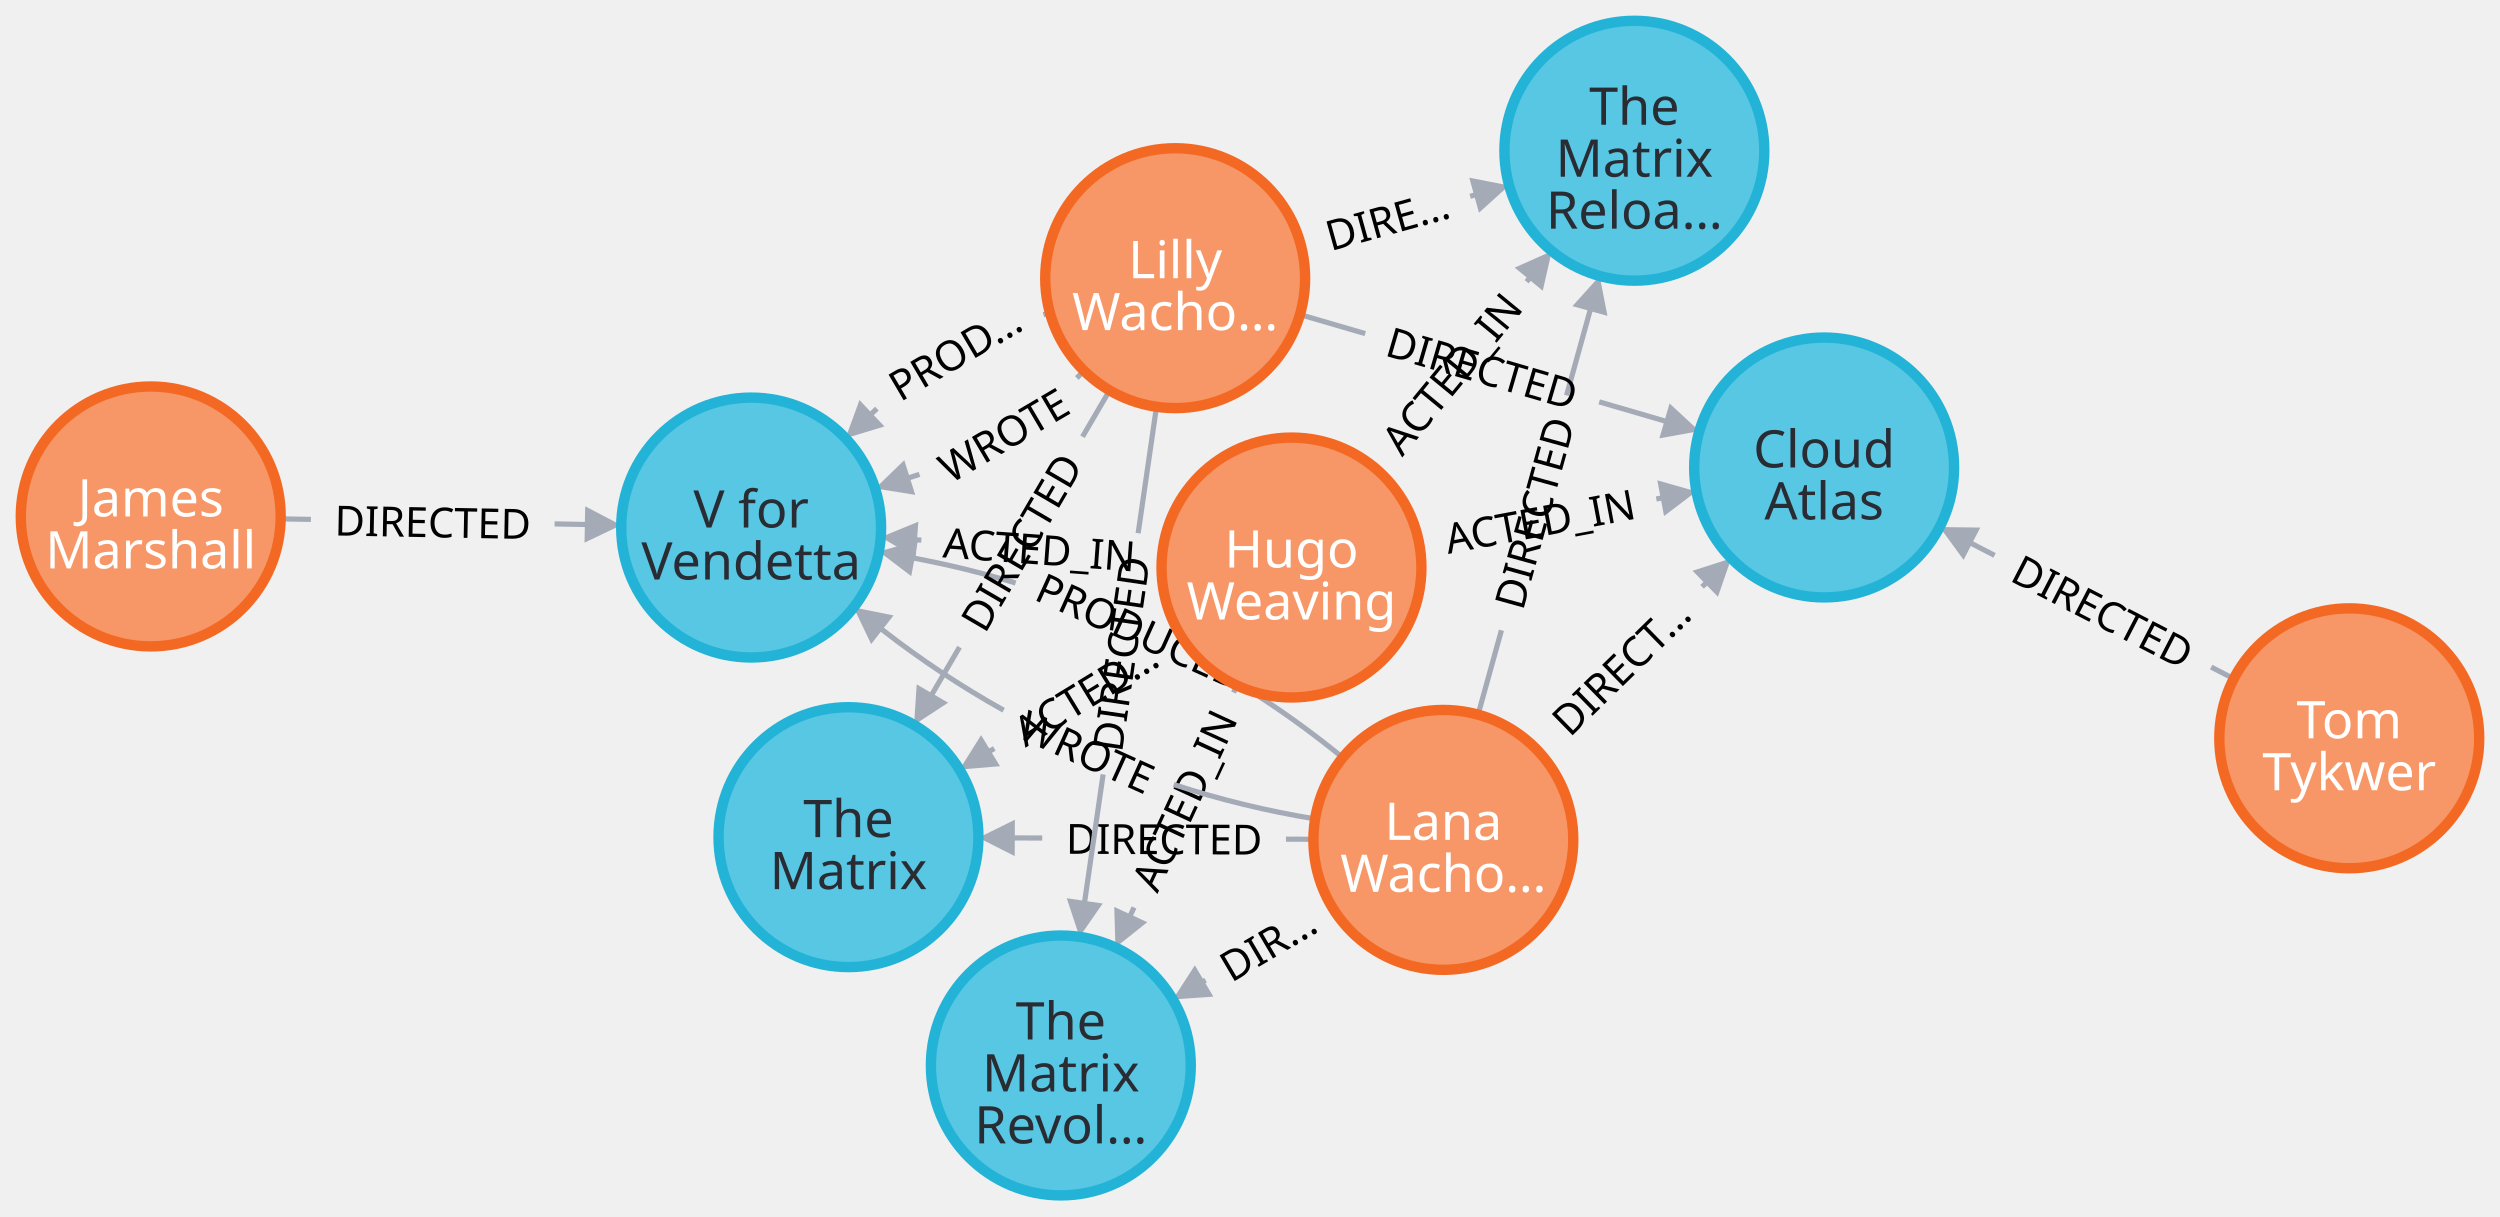
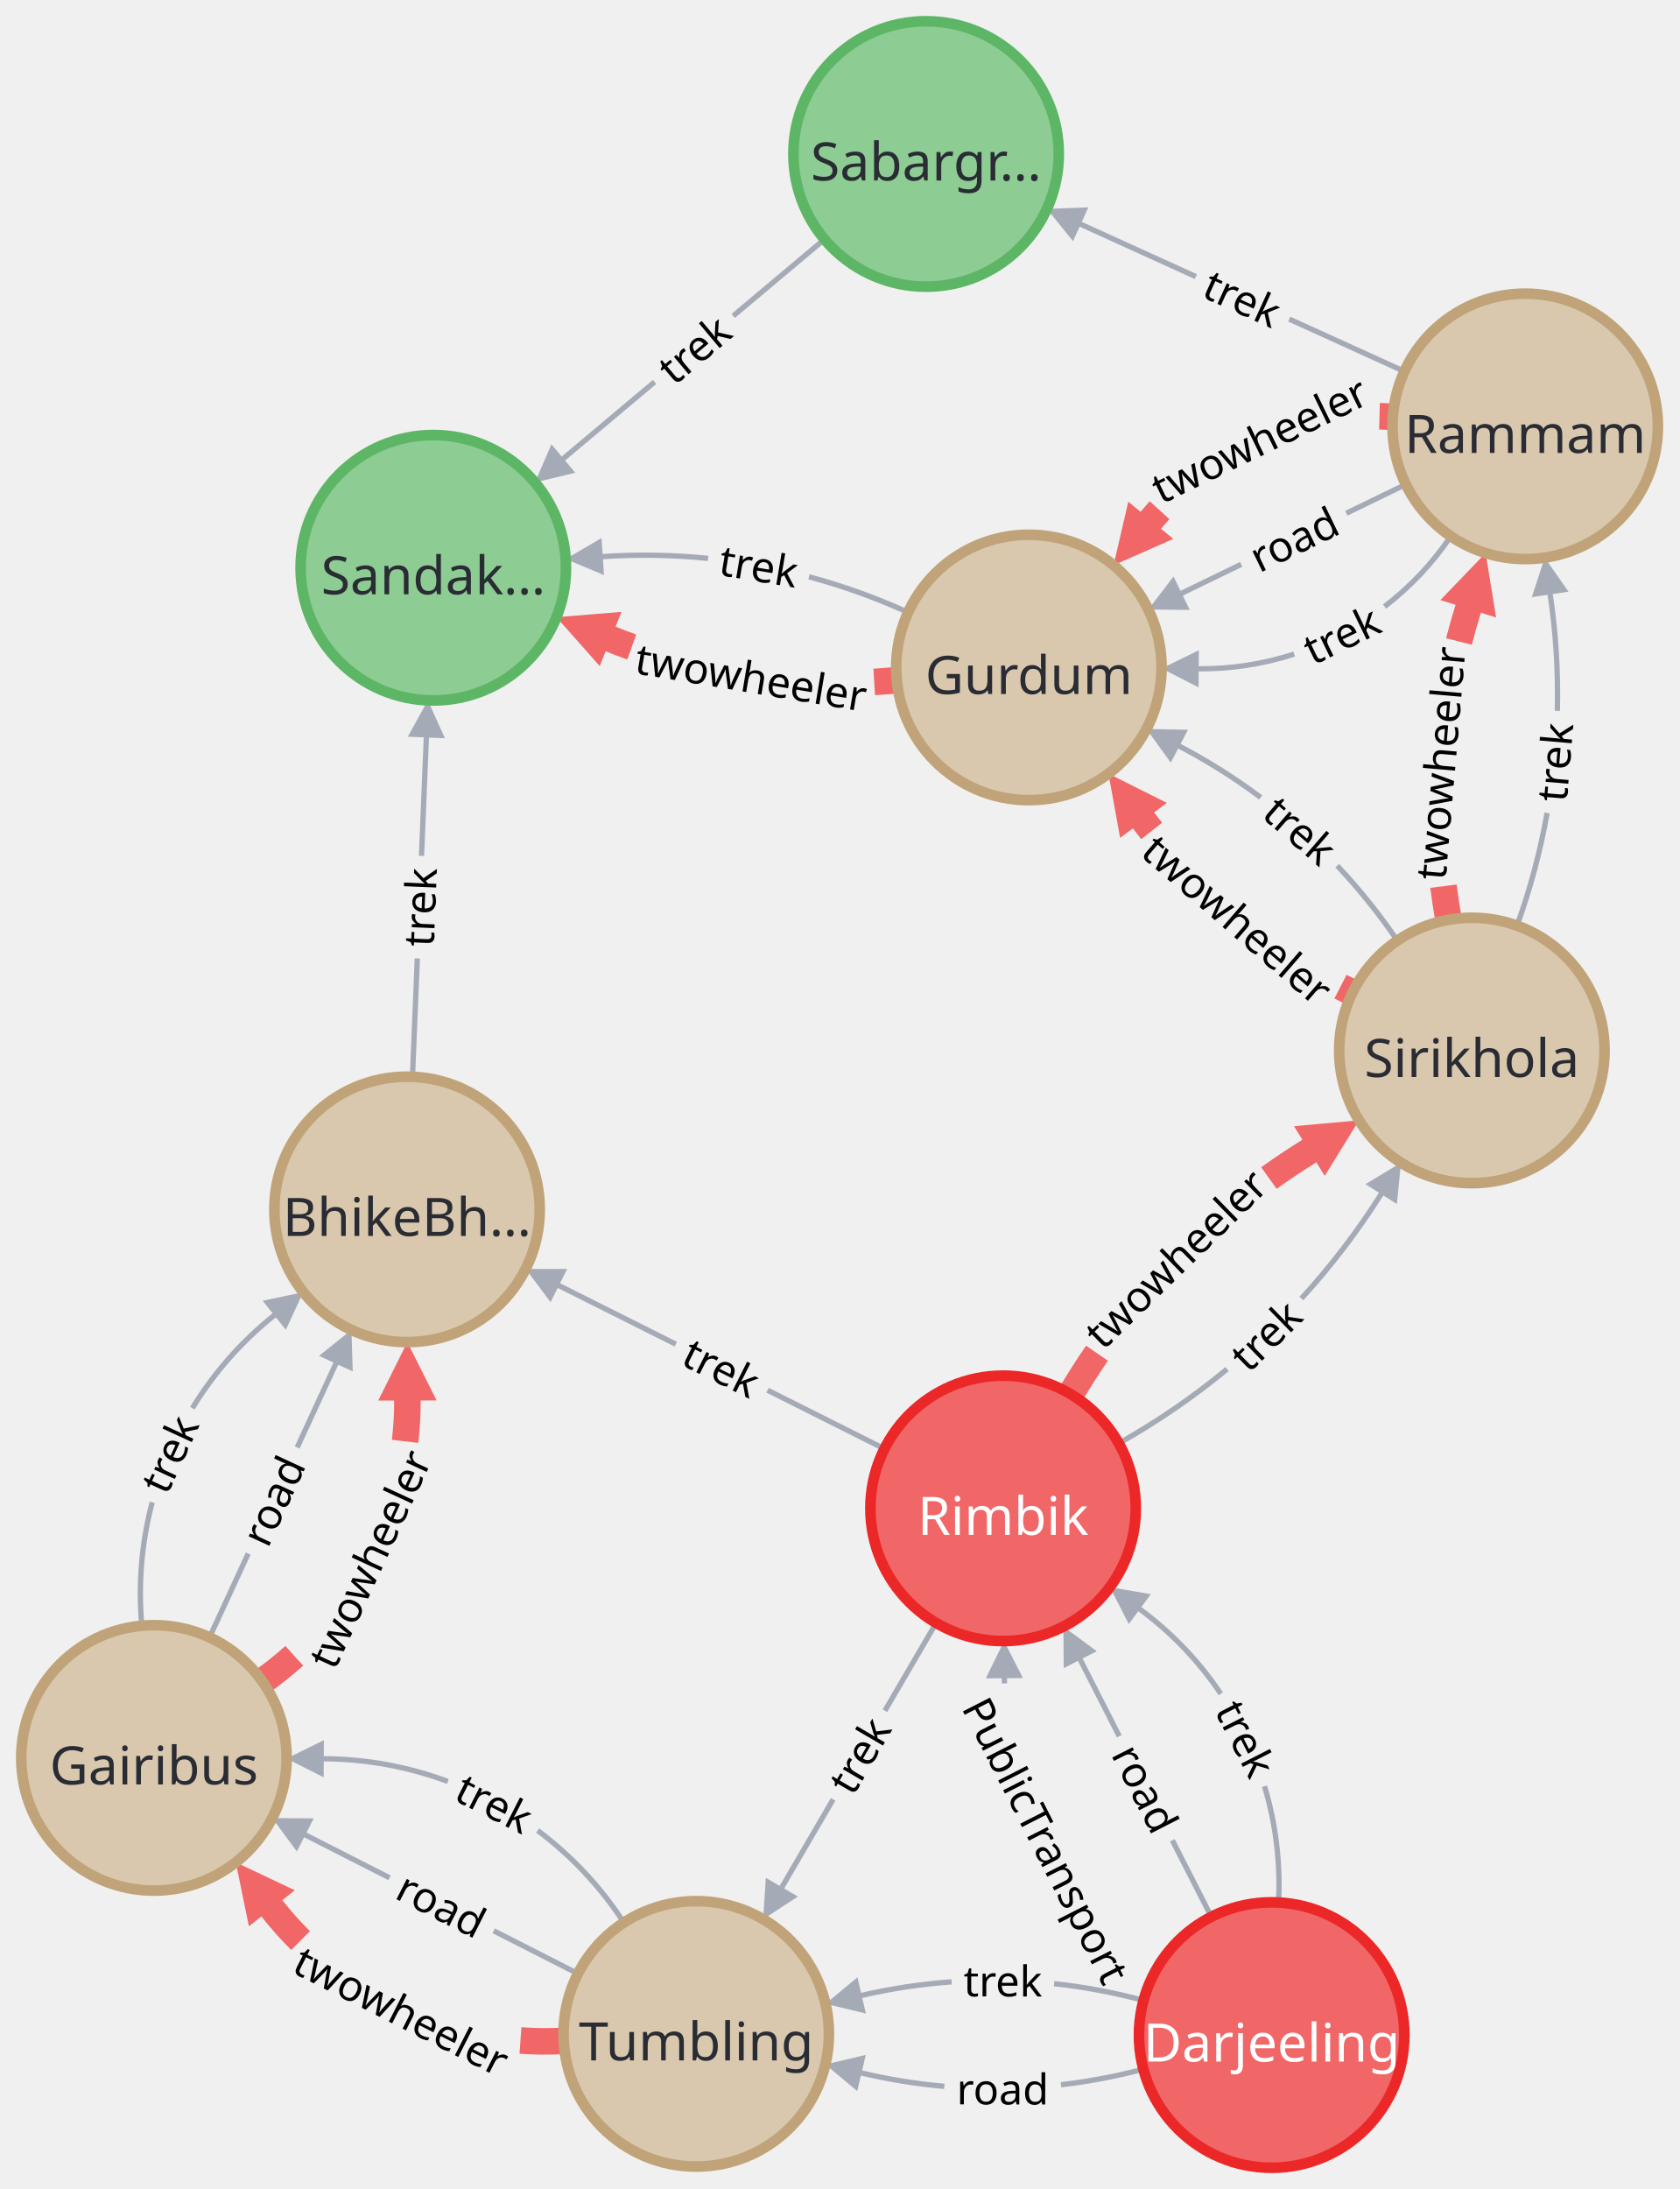
- <svg xmlns="http://www.w3.org/2000/svg" width="480.984" height="233.987" viewBox="-120.186 -32.588 480.984 233.987">
+ <svg xmlns="http://www.w3.org/2000/svg" width="316.352" height="412.343" viewBox="-64.025 -113.02 316.352 412.343">
  <g class="layer relationships">
-     <g class="relationship" transform="translate(128.2839 76.60054) rotate(349.3625)">
-       <path class="outline" fill="#A5ABB6" stroke="none" d="M 25 0.5 L 25.856 0.5 L 25.856 -0.5 L 25 -0.5 Z M 71.418 0.5 L 72.274 0.5 L 72.274 3.5 L 79.274 0 L 72.274 -3.5 L 72.274 -0.5 L 71.418 -0.5 Z" />
-       <text text-anchor="middle" pointer-events="none" font-size="8px" fill="#000000" x="48.637" y="3" font-family="sans-serif">ACTED_IN</text>
+     <g class="relationship" transform="translate(175.5542 270.3231) rotate(242.9795)">
+       <path class="outline" fill="#A5ABB6" stroke="none" d="M 21.401,12.933 L 21.901,12.067 A 63.988 63.988 0 0 0 42.457,19.609 L 42.278,20.593 A 64.988 64.988 0 0 1 21.401,12.933 Z M 61.683,21.171 L 61.563,20.179 A 63.988 63.988 0 0 0 82.532,13.874 L 81.189,11.191 L 89.016,11.188 L 84.322,17.451 L 82.98,14.768 A 64.988 64.988 0 0 1 61.683,21.171" />
+       <text text-anchor="middle" pointer-events="none" font-size="8px" fill="#000000" x="51.974" y="24.111" transform="rotate(180 51.97369 21.11119)" font-family="sans-serif">trek</text>
    </g>
-     <g class="relationship" transform="translate(128.2839 76.60054) rotate(184.2312)">
-       <path class="outline" fill="#A5ABB6" stroke="none" d="M 25 0.5 L 25.838 0.5 L 25.838 -0.5 L 25 -0.5 Z M 71.401 0.5 L 72.239 0.5 L 72.239 3.5 L 79.239 0 L 72.239 -3.5 L 72.239 -0.5 L 71.401 -0.5 Z" />
-       <text text-anchor="middle" pointer-events="none" font-size="8px" fill="#000000" x="48.619" y="3" transform="rotate(180 48.61945 0)" font-family="sans-serif">ACTED_IN</text>
+     <g class="relationship" transform="translate(124.9568 171.1078) rotate(315.6785)">
+       <path class="outline" fill="#F16667" stroke="none" d="M 23.501,-8.885 L 24.795,-4.056 A 132.183 132.183 0 0 1 33.559,-6.087 L 32.596,-10.993 A 137.183 137.183 0 0 0 23.501,-8.885 Z M 79.679,-11.993 L 78.925,-7.05 A 132.183 132.183 0 0 1 87.767,-5.393 L 87.115,-2.465 L 99.048,-5.44 L 89.508,-13.201 L 88.855,-10.273 A 137.183 137.183 0 0 0 79.679,-11.993" />
+       <text text-anchor="middle" pointer-events="none" font-size="8px" fill="#000000" x="56.147" y="-8.029" font-family="sans-serif">twowheeler</text>
    </g>
-     <g class="relationship" transform="translate(128.2839 76.60054) rotate(474.8519)">
-       <path class="outline" fill="#A5ABB6" stroke="none" d="M 25 0.5 L 26.506 0.5 L 26.506 -0.5 L 25 -0.5 Z M 72.069 0.5 L 73.575 0.5 L 73.575 3.5 L 80.575 0 L 73.575 -3.5 L 73.575 -0.5 L 72.069 -0.5 Z" />
-       <text text-anchor="middle" pointer-events="none" font-size="8px" fill="#000000" x="49.288" y="3" transform="rotate(180 49.28755 0)" font-family="sans-serif">ACTED_IN</text>
+     <g class="relationship" transform="translate(213.2759 84.85608) rotate(274.8865)">
+       <path class="outline" fill="#F16667" stroke="none" d="M 23.501,-8.885 L 24.795,-4.056 A 121.15 121.15 0 0 1 30.894,-5.522 L 29.851,-10.412 A 126.15 126.15 0 0 0 23.501,-8.885 Z M 76.966,-11.455 L 76.141,-6.523 A 121.15 121.15 0 0 1 82.298,-5.329 L 81.651,-2.399 L 93.578,-5.396 L 84.025,-13.14 L 83.377,-10.211 A 126.15 126.15 0 0 0 76.966,-11.455" />
+       <text text-anchor="middle" pointer-events="none" font-size="8px" fill="#000000" x="53.415" y="-7.653" font-family="sans-serif">twowheeler</text>
    </g>
-     <g class="relationship" transform="translate(128.2839 76.60054) rotate(309.4444)">
-       <path class="outline" fill="#A5ABB6" stroke="none" d="M 25 0.5 L 25.638 0.5 L 25.638 -0.5 L 25 -0.5 Z M 71.201 0.5 L 71.839 0.5 L 71.839 3.5 L 78.839 0 L 71.839 -3.5 L 71.839 -0.5 L 71.201 -0.5 Z" />
-       <text text-anchor="middle" pointer-events="none" font-size="8px" fill="#000000" x="48.419" y="3" font-family="sans-serif">ACTED_IN</text>
+     <g class="relationship" transform="translate(223.3265 -32.7042) rotate(204.4475)">
+       <path class="outline" fill="#A5ABB6" stroke="none" d="M 25 0.5 L 48.829 0.5 L 48.829 -0.5 L 25 -0.5 Z M 68.165 0.5 L 91.993 0.5 L 91.993 3.5 L 98.993 0 L 91.993 -3.5 L 91.993 -0.5 L 68.165 -0.5 Z" />
+       <text text-anchor="middle" pointer-events="none" font-size="8px" fill="#000000" x="58.497" y="3" transform="rotate(180 58.49662 0)" font-family="sans-serif">trek</text>
    </g>
-     <g class="relationship" transform="translate(128.2839 76.60054) rotate(508.6739)">
-       <path class="outline" fill="#A5ABB6" stroke="none" d="M 25 0.5 L 25.83 0.5 L 25.83 -0.5 L 25 -0.5 Z M 66.943 0.5 L 67.773 0.5 L 67.773 3.5 L 74.773 0 L 67.773 -3.5 L 67.773 -0.5 L 66.943 -0.5 Z" />
-       <text text-anchor="middle" pointer-events="none" font-size="8px" fill="#000000" x="46.387" y="3" transform="rotate(180 46.38651 0)" font-family="sans-serif">ACTED…</text>
+     <g class="relationship" transform="translate(110.4503 -84.01986) rotate(499.9841)">
+       <path class="outline" fill="#A5ABB6" stroke="none" d="M 25 0.5 L 47.445 0.5 L 47.445 -0.5 L 25 -0.5 Z M 66.781 0.5 L 89.226 0.5 L 89.226 3.5 L 96.226 0 L 89.226 -3.5 L 89.226 -0.5 L 66.781 -0.5 Z" />
+       <text text-anchor="middle" pointer-events="none" font-size="8px" fill="#000000" x="57.113" y="3" transform="rotate(180 57.11311 0)" font-family="sans-serif">trek</text>
    </g>
-     <g class="relationship" transform="translate(331.7976 109.4583) rotate(207.2821)">
-       <path class="outline" fill="#A5ABB6" stroke="none" d="M 25 0.5 L 29.893 0.5 L 29.893 -0.5 L 25 -0.5 Z M 76.784 0.5 L 81.677 0.5 L 81.677 3.5 L 88.677 0 L 81.677 -3.5 L 81.677 -0.5 L 76.784 -0.5 Z" />
-       <text text-anchor="middle" pointer-events="none" font-size="8px" fill="#000000" x="53.339" y="3" transform="rotate(180 53.33853 0)" font-family="sans-serif">DIRECTED</text>
+     <g class="relationship" transform="translate(213.2759 84.85608) rotate(274.8865)">
+       <path class="outline" fill="#A5ABB6" stroke="none" d="M 24.019,6.953 L 24.278,5.988 A 127.603 127.603 0 0 0 45.836,9.819 L 45.746,10.815 A 128.603 128.603 0 0 1 24.019,6.953 Z M 65.137,11.097 L 65.076,10.099 A 127.603 127.603 0 0 0 86.737,6.895 L 86.045,3.975 L 93.663,5.766 L 87.659,10.787 L 86.967,7.868 A 128.603 128.603 0 0 1 65.137,11.097" />
+       <text text-anchor="middle" pointer-events="none" font-size="8px" fill="#000000" x="55.444" y="13.822" font-family="sans-serif">trek</text>
    </g>
-     <g class="relationship" transform="translate(157.5033 129.0002) rotate(204.2857)">
-       <path class="outline" fill="#A5ABB6" stroke="none" d="M 24.019,6.953 L 24.278,5.988 A 183.173 183.173 0 0 0 43.804,10.094 L 43.652,11.083 A 184.173 184.173 0 0 1 24.019,6.953 Z M 95.399,11.696 L 95.27,10.704 A 183.173 183.173 0 0 0 114.888,7.061 L 114.181,4.146 L 121.809,5.896 L 115.832,10.949 L 115.124,8.033 A 184.173 184.173 0 0 1 95.399,11.696" />
-       <text text-anchor="middle" pointer-events="none" font-size="8px" fill="#000000" x="69.51" y="15.716" transform="rotate(180 69.50958 12.71609)" font-family="sans-serif">PRODUCED</text>
+     <g class="relationship" transform="translate(124.9568 171.1078) rotate(315.6785)">
+       <path class="outline" fill="#A5ABB6" stroke="none" d="M 24.019,6.953 L 24.278,5.988 A 138.44 138.44 0 0 0 48.563,10.222 L 48.479,11.219 A 139.44 139.44 0 0 1 24.019,6.953 Z M 67.867,11.489 L 67.811,10.49 A 138.44 138.44 0 0 0 92.205,6.933 L 91.509,4.014 L 99.13,5.796 L 93.132,10.824 L 92.437,7.905 A 139.44 139.44 0 0 1 67.867,11.489" />
+       <text text-anchor="middle" pointer-events="none" font-size="8px" fill="#000000" x="58.175" y="14.191" font-family="sans-serif">trek</text>
    </g>
-     <g class="relationship" transform="translate(157.5033 129.0002) rotate(204.2857)">
-       <path class="outline" fill="#A5ABB6" stroke="none" d="M 24.019,-6.953 L 24.278,-5.988 A 183.173 183.173 0 0 1 51.717,-11.137 L 51.608,-12.131 A 184.173 184.173 0 0 0 24.019,-6.953 Z M 87.42,-12.556 L 87.334,-11.559 A 183.173 183.173 0 0 1 114.888,-7.061 L 114.181,-4.146 L 121.809,-5.896 L 115.832,-10.949 L 115.124,-8.033 A 184.173 184.173 0 0 0 87.42,-12.556" />
-       <text text-anchor="middle" pointer-events="none" font-size="8px" fill="#000000" x="69.51" y="-9.716" transform="rotate(180 69.50958 -12.71609)" font-family="sans-serif">WROTE</text>
+     <g class="relationship" transform="translate(175.5542 270.3231) rotate(242.9795)">
+       <path class="outline" fill="#A5ABB6" stroke="none" d="M 25 0.5 L 41.18 0.5 L 41.18 -0.5 L 25 -0.5 Z M 63.192 0.5 L 79.372 0.5 L 79.372 3.5 L 86.372 0 L 79.372 -3.5 L 79.372 -0.5 L 63.192 -0.5 Z" />
+       <text text-anchor="middle" pointer-events="none" font-size="8px" fill="#000000" x="52.186" y="3" transform="rotate(180 52.18613 0)" font-family="sans-serif">road</text>
    </g>
-     <g class="relationship" transform="translate(157.5033 129.0002) rotate(315.6383)">
-       <path class="outline" fill="#A5ABB6" stroke="none" d="M 25 0.5 L 25.848 0.5 L 25.848 -0.5 L 25 -0.5 Z M 69.626 0.5 L 70.474 0.5 L 70.474 3.5 L 77.474 0 L 70.474 -3.5 L 70.474 -0.5 L 69.626 -0.5 Z" />
-       <text text-anchor="middle" pointer-events="none" font-size="8px" fill="#000000" x="47.737" y="3" font-family="sans-serif">DIRECT…</text>
+     <g class="relationship" transform="translate(175.5542 270.3231) rotate(242.9795)">
+       <path class="outline" fill="#A5ABB6" stroke="none" d="M 21.401,-12.933 L 21.901,-12.067 A 63.988 63.988 0 0 1 22.748,-12.547 L 22.261,-13.421 A 64.988 64.988 0 0 0 21.401,-12.933 Z M 82.092,-15.204 L 81.658,-14.303 A 63.988 63.988 0 0 1 82.532,-13.874 L 81.189,-11.191 L 89.016,-11.188 L 84.322,-17.451 L 82.98,-14.768 A 64.988 64.988 0 0 0 82.092,-15.204" />
+       <text text-anchor="middle" pointer-events="none" font-size="8px" fill="#000000" x="51.974" y="-18.111" transform="rotate(180 51.97369 -21.11119)" font-family="sans-serif">PublicTransport</text>
    </g>
-     <g class="relationship" transform="translate(157.5033 129.0002) rotate(509.4705)">
-       <path class="outline" fill="#A5ABB6" stroke="none" d="M 25 0.5 L 25.328 0.5 L 25.328 -0.5 L 25 -0.5 Z M 53.106 0.5 L 53.434 0.5 L 53.434 3.5 L 60.434 0 L 53.434 -3.5 L 53.434 -0.5 L 53.106 -0.5 Z" />
-       <text text-anchor="middle" pointer-events="none" font-size="8px" fill="#000000" x="39.217" y="3" transform="rotate(180 39.21693 0)" font-family="sans-serif">DIR…</text>
+     <g class="relationship" transform="translate(223.3265 -32.7042) rotate(514.0961)">
+       <path class="outline" fill="#F16667" stroke="none" d="M 20.401,14.665 L 22.901,10.335 A 51.696 51.696 0 0 0 25.009,11.488 L 22.713,15.93 A 56.696 56.696 0 0 1 20.401,14.665 Z M 69.791,18.211 L 67.936,13.568 A 51.696 51.696 0 0 0 70.146,12.625 L 68.904,9.894 L 81.194,10.348 L 73.457,19.907 L 72.216,17.176 A 56.696 56.696 0 0 1 69.791,18.211" />
+       <text text-anchor="middle" pointer-events="none" font-size="8px" fill="#000000" x="46.125" y="22.697" transform="rotate(180 46.12505 19.69736)" font-family="sans-serif">twowheeler</text>
    </g>
-     <g class="relationship" transform="translate(157.5033 129.0002) rotate(285.493)">
-       <path class="outline" fill="#A5ABB6" stroke="none" d="M 25 0.5 L 41.849 0.5 L 41.849 -0.5 L 25 -0.5 Z M 88.739 0.5 L 105.588 0.5 L 105.588 3.5 L 112.588 0 L 105.588 -3.5 L 105.588 -0.5 L 88.739 -0.5 Z" />
-       <text text-anchor="middle" pointer-events="none" font-size="8px" fill="#000000" x="65.294" y="3" font-family="sans-serif">DIRECTED</text>
+     <g class="relationship" transform="translate(129.8184 12.70871) rotate(189.5012)">
+       <path class="outline" fill="#A5ABB6" stroke="none" d="M 24.019,6.953 L 24.278,5.988 A 119.214 119.214 0 0 0 43.73,9.503 L 43.635,10.499 A 120.214 120.214 0 0 1 24.019,6.953 Z M 63.028,10.79 L 62.963,9.792 A 119.214 119.214 0 0 0 82.512,6.863 L 81.823,3.943 L 89.44,5.742 L 83.431,10.756 L 82.742,7.836 A 120.214 120.214 0 0 1 63.028,10.79" />
+       <text text-anchor="middle" pointer-events="none" font-size="8px" fill="#000000" x="53.333" y="13.536" transform="rotate(180 53.33319 10.53611)" font-family="sans-serif">trek</text>
    </g>
-     <g class="relationship" transform="translate(157.5033 129.0002) rotate(180.2638)">
-       <path class="outline" fill="#A5ABB6" stroke="none" d="M 25 0.5 L 30.279 0.5 L 30.279 -0.5 L 25 -0.5 Z M 77.17 0.5 L 82.449 0.5 L 82.449 3.5 L 89.449 0 L 82.449 -3.5 L 82.449 -0.5 L 77.17 -0.5 Z" />
-       <text text-anchor="middle" pointer-events="none" font-size="8px" fill="#000000" x="53.724" y="3" transform="rotate(180 53.72449 0)" font-family="sans-serif">DIRECTED</text>
+     <g class="relationship" transform="translate(223.3265 -32.7042) rotate(514.0961)">
+       <path class="outline" fill="#A5ABB6" stroke="none" d="M 25 0.5 L 37.47 0.5 L 37.47 -0.5 L 25 -0.5 Z M 59.482 0.5 L 71.952 0.5 L 71.952 3.5 L 78.952 0 L 71.952 -3.5 L 71.952 -0.5 L 59.482 -0.5 Z" />
+       <text text-anchor="middle" pointer-events="none" font-size="8px" fill="#000000" x="48.476" y="3" transform="rotate(180 48.47615 0)" font-family="sans-serif">road</text>
    </g>
-     <g class="relationship" transform="translate(105.9105 20.93053) rotate(509.5396)">
-       <path class="outline" fill="#A5ABB6" stroke="none" d="M 24.019,6.953 L 24.278,5.988 A 80.893 80.893 0 0 0 25.526,6.311 L 25.283,7.281 A 81.893 81.893 0 0 1 24.019,6.953 Z M 62.296,7.943 L 62.087,6.965 A 80.893 80.893 0 0 0 63.346,6.686 L 62.674,3.762 L 70.28,5.604 L 64.243,10.584 L 63.571,7.66 A 81.893 81.893 0 0 1 62.296,7.943" />
-       <text text-anchor="middle" pointer-events="none" font-size="8px" fill="#000000" x="43.76" y="12.231" transform="rotate(180 43.76026 9.230889)" font-family="sans-serif">PROD…</text>
+     <g class="relationship" transform="translate(129.8184 12.70871) rotate(189.5012)">
+       <path class="outline" fill="#F16667" stroke="none" d="M 23.501,-8.885 L 24.795,-4.056 A 112.595 112.595 0 0 1 28.845,-5.061 L 27.731,-9.935 A 117.595 117.595 0 0 0 23.501,-8.885 Z M 74.871,-11.014 L 73.981,-6.094 A 112.595 112.595 0 0 1 78.073,-5.275 L 77.43,-2.345 L 89.353,-5.359 L 79.788,-13.089 L 79.145,-10.159 A 117.595 117.595 0 0 0 74.871,-11.014" />
+       <text text-anchor="middle" pointer-events="none" font-size="8px" fill="#000000" x="51.304" y="-7.362" transform="rotate(180 51.30359 -10.36213)" font-family="sans-serif">twowheeler</text>
    </g>
-     <g class="relationship" transform="translate(105.9105 20.93053) rotate(509.5396)">
-       <path class="outline" fill="#A5ABB6" stroke="none" d="M 24.019,-6.953 L 24.278,-5.988 A 80.893 80.893 0 0 1 26.173,-6.471 L 25.937,-7.443 A 81.893 81.893 0 0 0 24.019,-6.953 Z M 61.636,-8.081 L 61.435,-7.101 A 80.893 80.893 0 0 1 63.346,-6.686 L 62.674,-3.762 L 70.28,-5.604 L 64.243,-10.584 L 63.571,-7.66 A 81.893 81.893 0 0 0 61.636,-8.081" />
-       <text text-anchor="middle" pointer-events="none" font-size="8px" fill="#000000" x="43.76" y="-6.231" transform="rotate(180 43.76026 -9.230889)" font-family="sans-serif">WROTE</text>
+     <g class="relationship" transform="translate(223.3265 -32.7042) rotate(514.0961)">
+       <path class="outline" fill="#A5ABB6" stroke="none" d="M 21.401,-12.933 L 21.901,-12.067 A 56.313 56.313 0 0 1 38.76,-18.467 L 38.56,-19.446 A 57.313 57.313 0 0 0 21.401,-12.933 Z M 57.962,-20.064 L 57.824,-19.073 A 56.313 56.313 0 0 1 75.057,-13.758 L 73.725,-11.07 L 81.551,-11.099 L 76.832,-17.342 L 75.5,-14.654 A 57.313 57.313 0 0 0 57.962,-20.064" />
+       <text text-anchor="middle" pointer-events="none" font-size="8px" fill="#000000" x="48.25" y="-17.083" transform="rotate(180 48.25048 -20.08273)" font-family="sans-serif">trek</text>
    </g>
-     <g class="relationship" transform="translate(105.9105 20.93053) rotate(376.2625)">
-       <path class="outline" fill="#A5ABB6" stroke="none" d="M 25 0.5 L 38.084 0.5 L 38.084 -0.5 L 25 -0.5 Z M 84.975 0.5 L 98.059 0.5 L 98.059 3.5 L 105.059 0 L 98.059 -3.5 L 98.059 -0.5 L 84.975 -0.5 Z" />
-       <text text-anchor="middle" pointer-events="none" font-size="8px" fill="#000000" x="61.53" y="3" font-family="sans-serif">DIRECTED</text>
+     <g class="relationship" transform="translate(124.9568 171.1078) rotate(480.2857)">
+       <path class="outline" fill="#A5ABB6" stroke="none" d="M 25 0.5 L 44.15 0.5 L 44.15 -0.5 L 25 -0.5 Z M 63.486 0.5 L 82.637 0.5 L 82.637 3.5 L 89.637 0 L 82.637 -3.5 L 82.637 -0.5 L 63.486 -0.5 Z" />
+       <text text-anchor="middle" pointer-events="none" font-size="8px" fill="#000000" x="53.818" y="3" transform="rotate(180 53.81839 0)" font-family="sans-serif">trek</text>
    </g>
-     <g class="relationship" transform="translate(105.9105 20.93053) rotate(458.2631)">
-       <path class="outline" fill="#A5ABB6" stroke="none" d="M 25 0.5 L 49.583 0.5 L 49.583 -0.5 L 25 -0.5 Z M 96.474 0.5 L 121.057 0.5 L 121.057 3.5 L 128.057 0 L 121.057 -3.5 L 121.057 -0.5 L 96.474 -0.5 Z" />
-       <text text-anchor="middle" pointer-events="none" font-size="8px" fill="#000000" x="73.029" y="3" transform="rotate(180 73.02874 0)" font-family="sans-serif">DIRECTED</text>
+     <g class="relationship" transform="translate(67.14408 270.0991) rotate(206.9672)">
+       <path class="outline" fill="#F16667" stroke="none" d="M 20.401,-14.665 L 22.901,-10.335 A 62.979 62.979 0 0 1 29.919,-13.824 L 27.976,-18.431 A 67.979 67.979 0 0 0 20.401,-14.665 Z M 75.163,-20.521 L 73.635,-15.76 A 62.979 62.979 0 0 1 80.934,-12.906 L 79.669,-10.185 L 91.963,-10.537 L 84.305,-20.16 L 83.041,-17.44 A 67.979 67.979 0 0 0 75.163,-20.521" />
+       <text text-anchor="middle" pointer-events="none" font-size="8px" fill="#000000" x="51.492" y="-18.208" transform="rotate(180 51.49246 -21.20839)" font-family="sans-serif">twowheeler</text>
    </g>
-     <g class="relationship" transform="translate(105.9105 20.93053) rotate(344.489)">
-       <path class="outline" fill="#A5ABB6" stroke="none" d="M 25 0.5 L 25.786 0.5 L 25.786 -0.5 L 25 -0.5 Z M 58.899 0.5 L 59.684 0.5 L 59.684 3.5 L 66.684 0 L 59.684 -3.5 L 59.684 -0.5 L 58.899 -0.5 Z" />
-       <text text-anchor="middle" pointer-events="none" font-size="8px" fill="#000000" x="42.342" y="3" font-family="sans-serif">DIRE…</text>
+     <g class="relationship" transform="translate(-35.02514 218.1149) rotate(294.7757)">
+       <path class="outline" fill="#F16667" stroke="none" d="M 20.401,14.665 L 22.901,10.335 A 62.097 62.097 0 0 0 29.526,13.65 L 27.56,18.247 A 67.097 67.097 0 0 1 20.401,14.665 Z M 74.742,20.351 L 73.193,15.597 A 62.097 62.097 0 0 0 80.087,12.885 L 78.824,10.164 L 91.117,10.523 L 83.454,20.142 L 82.192,17.421 A 67.097 67.097 0 0 1 74.742,20.351" />
+       <text text-anchor="middle" pointer-events="none" font-size="8px" fill="#000000" x="51.071" y="24.09" font-family="sans-serif">twowheeler</text>
    </g>
-     <g class="relationship" transform="translate(105.9105 20.93053) rotate(480.3048)">
-       <path class="outline" fill="#A5ABB6" stroke="none" d="M 25 0.5 L 35.337 0.5 L 35.337 -0.5 L 25 -0.5 Z M 82.227 0.5 L 92.564 0.5 L 92.564 3.5 L 99.564 0 L 92.564 -3.5 L 92.564 -0.5 L 82.227 -0.5 Z" />
-       <text text-anchor="middle" pointer-events="none" font-size="8px" fill="#000000" x="58.782" y="3" transform="rotate(180 58.78201 0)" font-family="sans-serif">DIRECTED</text>
+     <g class="relationship" transform="translate(12.66248 114.7942) rotate(272.3428)">
+       <path class="outline" fill="#A5ABB6" stroke="none" d="M 25 0.5 L 47.315 0.5 L 47.315 -0.5 L 25 -0.5 Z M 66.651 0.5 L 88.967 0.5 L 88.967 3.5 L 95.967 0 L 88.967 -3.5 L 88.967 -0.5 L 66.651 -0.5 Z" />
+       <text text-anchor="middle" pointer-events="none" font-size="8px" fill="#000000" x="56.983" y="3" font-family="sans-serif">trek</text>
    </g>
-     <g class="relationship" transform="translate(-91.18626 66.77146) rotate(361.0604)">
-       <path class="outline" fill="#A5ABB6" stroke="none" d="M 25 0.5 L 30.822 0.5 L 30.822 -0.5 L 25 -0.5 Z M 77.713 0.5 L 83.535 0.5 L 83.535 3.5 L 90.535 0 L 83.535 -3.5 L 83.535 -0.5 L 77.713 -0.5 Z" />
-       <text text-anchor="middle" pointer-events="none" font-size="8px" fill="#000000" x="54.268" y="3" font-family="sans-serif">DIRECTED</text>
+     <g class="relationship" transform="translate(-35.02514 218.1149) rotate(294.7757)">
+       <path class="outline" fill="#A5ABB6" stroke="none" d="M 25 0.5 L 42.392 0.5 L 42.392 -0.5 L 25 -0.5 Z M 64.403 0.5 L 81.795 0.5 L 81.795 3.5 L 88.795 0 L 81.795 -3.5 L 81.795 -0.5 L 64.403 -0.5 Z" />
+       <text text-anchor="middle" pointer-events="none" font-size="8px" fill="#000000" x="53.397" y="3" font-family="sans-serif">road</text>
+     </g>
+     <g class="relationship" transform="translate(-35.02514 218.1149) rotate(294.7757)">
+       <path class="outline" fill="#A5ABB6" stroke="none" d="M 21.401,-12.933 L 21.901,-12.067 A 66.487 66.487 0 0 1 43.665,-19.976 L 43.493,-20.961 A 67.487 67.487 0 0 0 21.401,-12.933 Z M 62.897,-21.528 L 62.782,-20.534 A 66.487 66.487 0 0 1 84.971,-13.909 L 83.625,-11.228 L 91.452,-11.215 L 86.766,-17.484 L 85.42,-14.802 A 67.487 67.487 0 0 0 62.897,-21.528" />
+       <text text-anchor="middle" pointer-events="none" font-size="8px" fill="#000000" x="53.189" y="-18.446" font-family="sans-serif">trek</text>
+     </g>
+     <g class="relationship" transform="translate(67.14408 270.0991) rotate(206.9672)">
+       <path class="outline" fill="#A5ABB6" stroke="none" d="M 25 0.5 L 42.811 0.5 L 42.811 -0.5 L 25 -0.5 Z M 64.823 0.5 L 82.634 0.5 L 82.634 3.5 L 89.634 0 L 82.634 -3.5 L 82.634 -0.5 L 64.823 -0.5 Z" />
+       <text text-anchor="middle" pointer-events="none" font-size="8px" fill="#000000" x="53.817" y="3" transform="rotate(180 53.8169 0)" font-family="sans-serif">road</text>
+     </g>
+     <g class="relationship" transform="translate(67.14408 270.0991) rotate(206.9672)">
+       <path class="outline" fill="#A5ABB6" stroke="none" d="M 21.401,12.933 L 21.901,12.067 A 67.352 67.352 0 0 0 44.084,20.103 L 43.913,21.088 A 68.352 68.352 0 0 1 21.401,12.933 Z M 63.318,21.651 L 63.204,20.657 A 67.352 67.352 0 0 0 85.816,13.92 L 84.469,11.24 L 92.295,11.224 L 87.612,17.495 L 86.265,14.814 A 68.352 68.352 0 0 1 63.318,21.651" />
+       <text text-anchor="middle" pointer-events="none" font-size="8px" fill="#000000" x="53.61" y="24.562" transform="rotate(180 53.6098 21.56192)" font-family="sans-serif">trek</text>
+     </g>
+     <g class="relationship" transform="translate(213.2759 84.85608) rotate(220.8428)">
+       <path class="outline" fill="#F16667" stroke="none" d="M 23.501,-8.885 L 24.795,-4.056 A 105.569 105.569 0 0 1 27.177,-4.664 L 25.996,-9.523 A 110.569 110.569 0 0 0 23.501,-8.885 Z M 73.157,-10.633 L 72.206,-5.724 A 105.569 105.569 0 0 1 74.614,-5.228 L 73.974,-2.297 L 85.894,-5.327 L 76.318,-13.045 L 75.679,-10.114 A 110.569 110.569 0 0 0 73.157,-10.633" />
+       <text text-anchor="middle" pointer-events="none" font-size="8px" fill="#000000" x="49.575" y="-7.123" transform="rotate(180 49.57535 -10.12292)" font-family="sans-serif">twowheeler</text>
+     </g>
+     <g class="relationship" transform="translate(213.2759 84.85608) rotate(220.8428)">
+       <path class="outline" fill="#A5ABB6" stroke="none" d="M 24.019,6.953 L 24.278,5.988 A 112.333 112.333 0 0 0 42.007,9.241 L 41.907,10.236 A 113.333 113.333 0 0 1 24.019,6.953 Z M 61.302,10.536 L 61.232,9.538 A 112.333 112.333 0 0 0 79.054,6.835 L 78.368,3.915 L 85.983,5.72 L 79.969,10.729 L 79.283,7.809 A 113.333 113.333 0 0 1 61.302,10.536" />
+       <text text-anchor="middle" pointer-events="none" font-size="8px" fill="#000000" x="51.606" y="13.302" transform="rotate(180 51.60558 10.30165)" font-family="sans-serif">trek</text>
+     </g>
+     <g class="relationship" transform="translate(124.9568 171.1078) rotate(206.6329)">
+       <path class="outline" fill="#A5ABB6" stroke="none" d="M 25 0.5 L 49.644 0.5 L 49.644 -0.5 L 25 -0.5 Z M 68.98 0.5 L 93.623 0.5 L 93.623 3.5 L 100.623 0 L 93.623 -3.5 L 93.623 -0.5 L 68.98 -0.5 Z" />
+       <text text-anchor="middle" pointer-events="none" font-size="8px" fill="#000000" x="59.312" y="3" transform="rotate(180 59.31169 0)" font-family="sans-serif">trek</text>
+     </g>
+     <g class="relationship" transform="translate(175.5542 270.3231) rotate(180.1184)">
+       <path class="outline" fill="#A5ABB6" stroke="none" d="M 24.019,-6.953 L 24.278,-5.988 A 108.521 108.521 0 0 1 39.731,-8.947 L 39.615,-9.941 A 109.521 109.521 0 0 0 24.019,-6.953 Z M 61.687,-10.288 L 61.602,-9.291 A 108.521 108.521 0 0 1 77.141,-6.819 L 76.456,-3.898 L 84.071,-5.708 L 78.055,-10.713 L 77.37,-7.793 A 109.521 109.521 0 0 0 61.687,-10.288" />
+       <text text-anchor="middle" pointer-events="none" font-size="8px" fill="#000000" x="50.65" y="-7.172" transform="rotate(180 50.65017 -10.1718)" font-family="sans-serif">road</text>
+     </g>
+     <g class="relationship" transform="translate(175.5542 270.3231) rotate(180.1184)">
+       <path class="outline" fill="#A5ABB6" stroke="none" d="M 24.019,6.953 L 24.278,5.988 A 108.521 108.521 0 0 0 41.055,9.094 L 40.951,10.089 A 109.521 109.521 0 0 1 24.019,6.953 Z M 60.347,10.394 L 60.275,9.397 A 108.521 108.521 0 0 0 77.141,6.819 L 76.456,3.898 L 84.071,5.708 L 78.055,10.713 L 77.37,7.793 A 109.521 109.521 0 0 1 60.347,10.394" />
+       <text text-anchor="middle" pointer-events="none" font-size="8px" fill="#000000" x="50.65" y="13.172" transform="rotate(180 50.65017 10.1718)" font-family="sans-serif">trek</text>
    </g>
  </g>
  <g class="layer nodes">
-     <g class="node" transform="translate(128.2839,76.60054)">
-       <circle class="outline" cx="0" cy="0" r="25" fill="#F79767" stroke="#f36924" stroke-width="2px" />
+     <g class="node" transform="translate(175.5542,270.3231)">
+       <circle class="outline" cx="0" cy="0" r="25" fill="#F16667" stroke="#eb2728" stroke-width="2px" />
      <text text-anchor="middle" pointer-events="none" font-family="sans-serif" dy="1.562" font-size="25" fill="#FFFFFF" />
+       <text text-anchor="middle" pointer-events="none" x="0" y="5" font-size="10px" fill="#FFFFFF" font-family="sans-serif"> Darjeeling</text>
+     </g>
+     <g class="node" transform="translate(17.60731,-6.071311)">
+       <circle class="outline" cx="0" cy="0" r="25" fill="#8DCC93" stroke="#5db665" stroke-width="2px" />
+       <text text-anchor="middle" pointer-events="none" font-family="sans-serif" dy="1.562" font-size="25" fill="#2A2C34" />
+       <text text-anchor="middle" pointer-events="none" x="0" y="5" font-size="10px" fill="#2A2C34" font-family="sans-serif"> Sandak…</text>
+     </g>
+     <g class="node" transform="translate(124.9568,171.1078)">
+       <circle class="outline" cx="0" cy="0" r="25" fill="#F16667" stroke="#eb2728" stroke-width="2px" />
      <text text-anchor="middle" pointer-events="none" font-family="sans-serif" dy="1.562" font-size="25" fill="#FFFFFF" />
-       <text text-anchor="middle" pointer-events="none" x="0" y="0" font-size="10px" fill="#FFFFFF" font-family="sans-serif"> Hugo</text>
-       <text text-anchor="middle" pointer-events="none" x="0" y="10" font-size="10px" fill="#FFFFFF" font-family="sans-serif"> Weaving</text>
+       <text text-anchor="middle" pointer-events="none" x="0" y="5" font-size="10px" fill="#FFFFFF" font-family="sans-serif"> Rimbik</text>
    </g>
-     <g class="node" transform="translate(230.7659,57.35203)">
-       <circle class="outline" cx="0" cy="0" r="25" fill="#57C7E3" stroke="#23b3d7" stroke-width="2px" />
+     <g class="node" transform="translate(213.2759,84.85608)">
+       <circle class="outline" cx="0" cy="0" r="25" fill="#D9C8AE" stroke="#c0a378" stroke-width="2px" />
      <text text-anchor="middle" pointer-events="none" font-family="sans-serif" dy="1.562" font-size="25" fill="#2A2C34" />
+       <text text-anchor="middle" pointer-events="none" x="0" y="5" font-size="10px" fill="#2A2C34" font-family="sans-serif"> Sirikhola</text>
+     </g>
+     <g class="node" transform="translate(223.3265,-32.7042)">
+       <circle class="outline" cx="0" cy="0" r="25" fill="#D9C8AE" stroke="#c0a378" stroke-width="2px" />
      <text text-anchor="middle" pointer-events="none" font-family="sans-serif" dy="1.562" font-size="25" fill="#2A2C34" />
-       <text text-anchor="middle" pointer-events="none" x="0" y="0" font-size="10px" fill="#2A2C34" font-family="sans-serif"> Cloud</text>
-       <text text-anchor="middle" pointer-events="none" x="0" y="10" font-size="10px" fill="#2A2C34" font-family="sans-serif"> Atlas</text>
+       <text text-anchor="middle" pointer-events="none" x="0" y="5" font-size="10px" fill="#2A2C34" font-family="sans-serif"> Rammam</text>
    </g>
-     <g class="node" transform="translate(331.7976,109.4583)">
-       <circle class="outline" cx="0" cy="0" r="25" fill="#F79767" stroke="#f36924" stroke-width="2px" />
-       <text text-anchor="middle" pointer-events="none" font-family="sans-serif" dy="1.562" font-size="25" fill="#FFFFFF" />
-       <text text-anchor="middle" pointer-events="none" font-family="sans-serif" dy="1.562" font-size="25" fill="#FFFFFF" />
-       <text text-anchor="middle" pointer-events="none" x="0" y="0" font-size="10px" fill="#FFFFFF" font-family="sans-serif"> Tom</text>
-       <text text-anchor="middle" pointer-events="none" x="0" y="10" font-size="10px" fill="#FFFFFF" font-family="sans-serif"> Tykwer</text>
+     <g class="node" transform="translate(110.4503,-84.01986)">
+       <circle class="outline" cx="0" cy="0" r="25" fill="#8DCC93" stroke="#5db665" stroke-width="2px" />
+       <text text-anchor="middle" pointer-events="none" font-family="sans-serif" dy="1.562" font-size="25" fill="#2A2C34" />
+       <text text-anchor="middle" pointer-events="none" x="0" y="5" font-size="10px" fill="#2A2C34" font-family="sans-serif"> Sabargr…</text>
    </g>
-     <g class="node" transform="translate(157.5033,129.0002)">
-       <circle class="outline" cx="0" cy="0" r="25" fill="#F79767" stroke="#f36924" stroke-width="2px" />
-       <text text-anchor="middle" pointer-events="none" font-family="sans-serif" dy="1.562" font-size="25" fill="#FFFFFF" />
-       <text text-anchor="middle" pointer-events="none" font-family="sans-serif" dy="1.562" font-size="25" fill="#FFFFFF" />
-       <text text-anchor="middle" pointer-events="none" x="0" y="0" font-size="10px" fill="#FFFFFF" font-family="sans-serif"> Lana</text>
-       <text text-anchor="middle" pointer-events="none" x="0" y="10" font-size="10px" fill="#FFFFFF" font-family="sans-serif"> Wacho…</text>
+     <g class="node" transform="translate(129.8184,12.70871)">
+       <circle class="outline" cx="0" cy="0" r="25" fill="#D9C8AE" stroke="#c0a378" stroke-width="2px" />
+       <text text-anchor="middle" pointer-events="none" font-family="sans-serif" dy="1.562" font-size="25" fill="#2A2C34" />
+       <text text-anchor="middle" pointer-events="none" x="0" y="5" font-size="10px" fill="#2A2C34" font-family="sans-serif"> Gurdum</text>
    </g>
-     <g class="node" transform="translate(105.9105,20.93053)">
-       <circle class="outline" cx="0" cy="0" r="25" fill="#F79767" stroke="#f36924" stroke-width="2px" />
-       <text text-anchor="middle" pointer-events="none" font-family="sans-serif" dy="1.562" font-size="25" fill="#FFFFFF" />
-       <text text-anchor="middle" pointer-events="none" font-family="sans-serif" dy="1.562" font-size="25" fill="#FFFFFF" />
-       <text text-anchor="middle" pointer-events="none" x="0" y="0" font-size="10px" fill="#FFFFFF" font-family="sans-serif"> Lilly</text>
-       <text text-anchor="middle" pointer-events="none" x="0" y="10" font-size="10px" fill="#FFFFFF" font-family="sans-serif"> Wacho…</text>
+     <g class="node" transform="translate(67.14408,270.0991)">
+       <circle class="outline" cx="0" cy="0" r="25" fill="#D9C8AE" stroke="#c0a378" stroke-width="2px" />
+       <text text-anchor="middle" pointer-events="none" font-family="sans-serif" dy="1.562" font-size="25" fill="#2A2C34" />
+       <text text-anchor="middle" pointer-events="none" x="0" y="5" font-size="10px" fill="#2A2C34" font-family="sans-serif"> Tumbling</text>
    </g>
-     <g class="node" transform="translate(24.32907,68.90966)">
-       <circle class="outline" cx="0" cy="0" r="25" fill="#57C7E3" stroke="#23b3d7" stroke-width="2px" />
+     <g class="node" transform="translate(-35.02514,218.1149)">
+       <circle class="outline" cx="0" cy="0" r="25" fill="#D9C8AE" stroke="#c0a378" stroke-width="2px" />
      <text text-anchor="middle" pointer-events="none" font-family="sans-serif" dy="1.562" font-size="25" fill="#2A2C34" />
+       <text text-anchor="middle" pointer-events="none" x="0" y="5" font-size="10px" fill="#2A2C34" font-family="sans-serif"> Gairibus</text>
+     </g>
+     <g class="node" transform="translate(12.66248,114.7942)">
+       <circle class="outline" cx="0" cy="0" r="25" fill="#D9C8AE" stroke="#c0a378" stroke-width="2px" />
      <text text-anchor="middle" pointer-events="none" font-family="sans-serif" dy="1.562" font-size="25" fill="#2A2C34" />
-       <text text-anchor="middle" pointer-events="none" x="0" y="0" font-size="10px" fill="#2A2C34" font-family="sans-serif"> V for</text>
-       <text text-anchor="middle" pointer-events="none" x="0" y="10" font-size="10px" fill="#2A2C34" font-family="sans-serif"> Vendetta</text>
-     </g>
-     <g class="node" transform="translate(-91.18626,66.77146)">
-       <circle class="outline" cx="0" cy="0" r="25" fill="#F79767" stroke="#f36924" stroke-width="2px" />
-       <text text-anchor="middle" pointer-events="none" font-family="sans-serif" dy="1.562" font-size="25" fill="#FFFFFF" />
-       <text text-anchor="middle" pointer-events="none" font-family="sans-serif" dy="1.562" font-size="25" fill="#FFFFFF" />
-       <text text-anchor="middle" pointer-events="none" x="0" y="0" font-size="10px" fill="#FFFFFF" font-family="sans-serif"> James</text>
-       <text text-anchor="middle" pointer-events="none" x="0" y="10" font-size="10px" fill="#FFFFFF" font-family="sans-serif"> Marshall</text>
-     </g>
-     <g class="node" transform="translate(83.9133,172.3991)">
-       <circle class="outline" cx="0" cy="0" r="25" fill="#57C7E3" stroke="#23b3d7" stroke-width="2px" />
-       <text text-anchor="middle" pointer-events="none" font-family="sans-serif" dy="1.562" font-size="25" fill="#2A2C34" />
-       <text text-anchor="middle" pointer-events="none" font-family="sans-serif" dy="1.562" font-size="25" fill="#2A2C34" />
-       <text text-anchor="middle" pointer-events="none" font-family="sans-serif" dy="1.562" font-size="25" fill="#2A2C34" />
-       <text text-anchor="middle" pointer-events="none" x="0" y="-5" font-size="10px" fill="#2A2C34" font-family="sans-serif"> The</text>
-       <text text-anchor="middle" pointer-events="none" x="0" y="5" font-size="10px" fill="#2A2C34" font-family="sans-serif"> Matrix</text>
-       <text text-anchor="middle" pointer-events="none" x="0" y="15" font-size="10px" fill="#2A2C34" font-family="sans-serif"> Revol…</text>
-     </g>
-     <g class="node" transform="translate(194.2557,-3.587961)">
-       <circle class="outline" cx="0" cy="0" r="25" fill="#57C7E3" stroke="#23b3d7" stroke-width="2px" />
-       <text text-anchor="middle" pointer-events="none" font-family="sans-serif" dy="1.562" font-size="25" fill="#2A2C34" />
-       <text text-anchor="middle" pointer-events="none" font-family="sans-serif" dy="1.562" font-size="25" fill="#2A2C34" />
-       <text text-anchor="middle" pointer-events="none" font-family="sans-serif" dy="1.562" font-size="25" fill="#2A2C34" />
-       <text text-anchor="middle" pointer-events="none" x="0" y="-5" font-size="10px" fill="#2A2C34" font-family="sans-serif"> The</text>
-       <text text-anchor="middle" pointer-events="none" x="0" y="5" font-size="10px" fill="#2A2C34" font-family="sans-serif"> Matrix</text>
-       <text text-anchor="middle" pointer-events="none" x="0" y="15" font-size="10px" fill="#2A2C34" font-family="sans-serif"> Reloa…</text>
-     </g>
-     <g class="node" transform="translate(43.0555,128.4733)">
-       <circle class="outline" cx="0" cy="0" r="25" fill="#57C7E3" stroke="#23b3d7" stroke-width="2px" />
-       <text text-anchor="middle" pointer-events="none" font-family="sans-serif" dy="1.562" font-size="25" fill="#2A2C34" />
-       <text text-anchor="middle" pointer-events="none" font-family="sans-serif" dy="1.562" font-size="25" fill="#2A2C34" />
-       <text text-anchor="middle" pointer-events="none" x="0" y="0" font-size="10px" fill="#2A2C34" font-family="sans-serif"> The</text>
-       <text text-anchor="middle" pointer-events="none" x="0" y="10" font-size="10px" fill="#2A2C34" font-family="sans-serif"> Matrix</text>
+       <text text-anchor="middle" pointer-events="none" x="0" y="5" font-size="10px" fill="#2A2C34" font-family="sans-serif"> BhikeBh…</text>
    </g>
  </g>
</svg>
